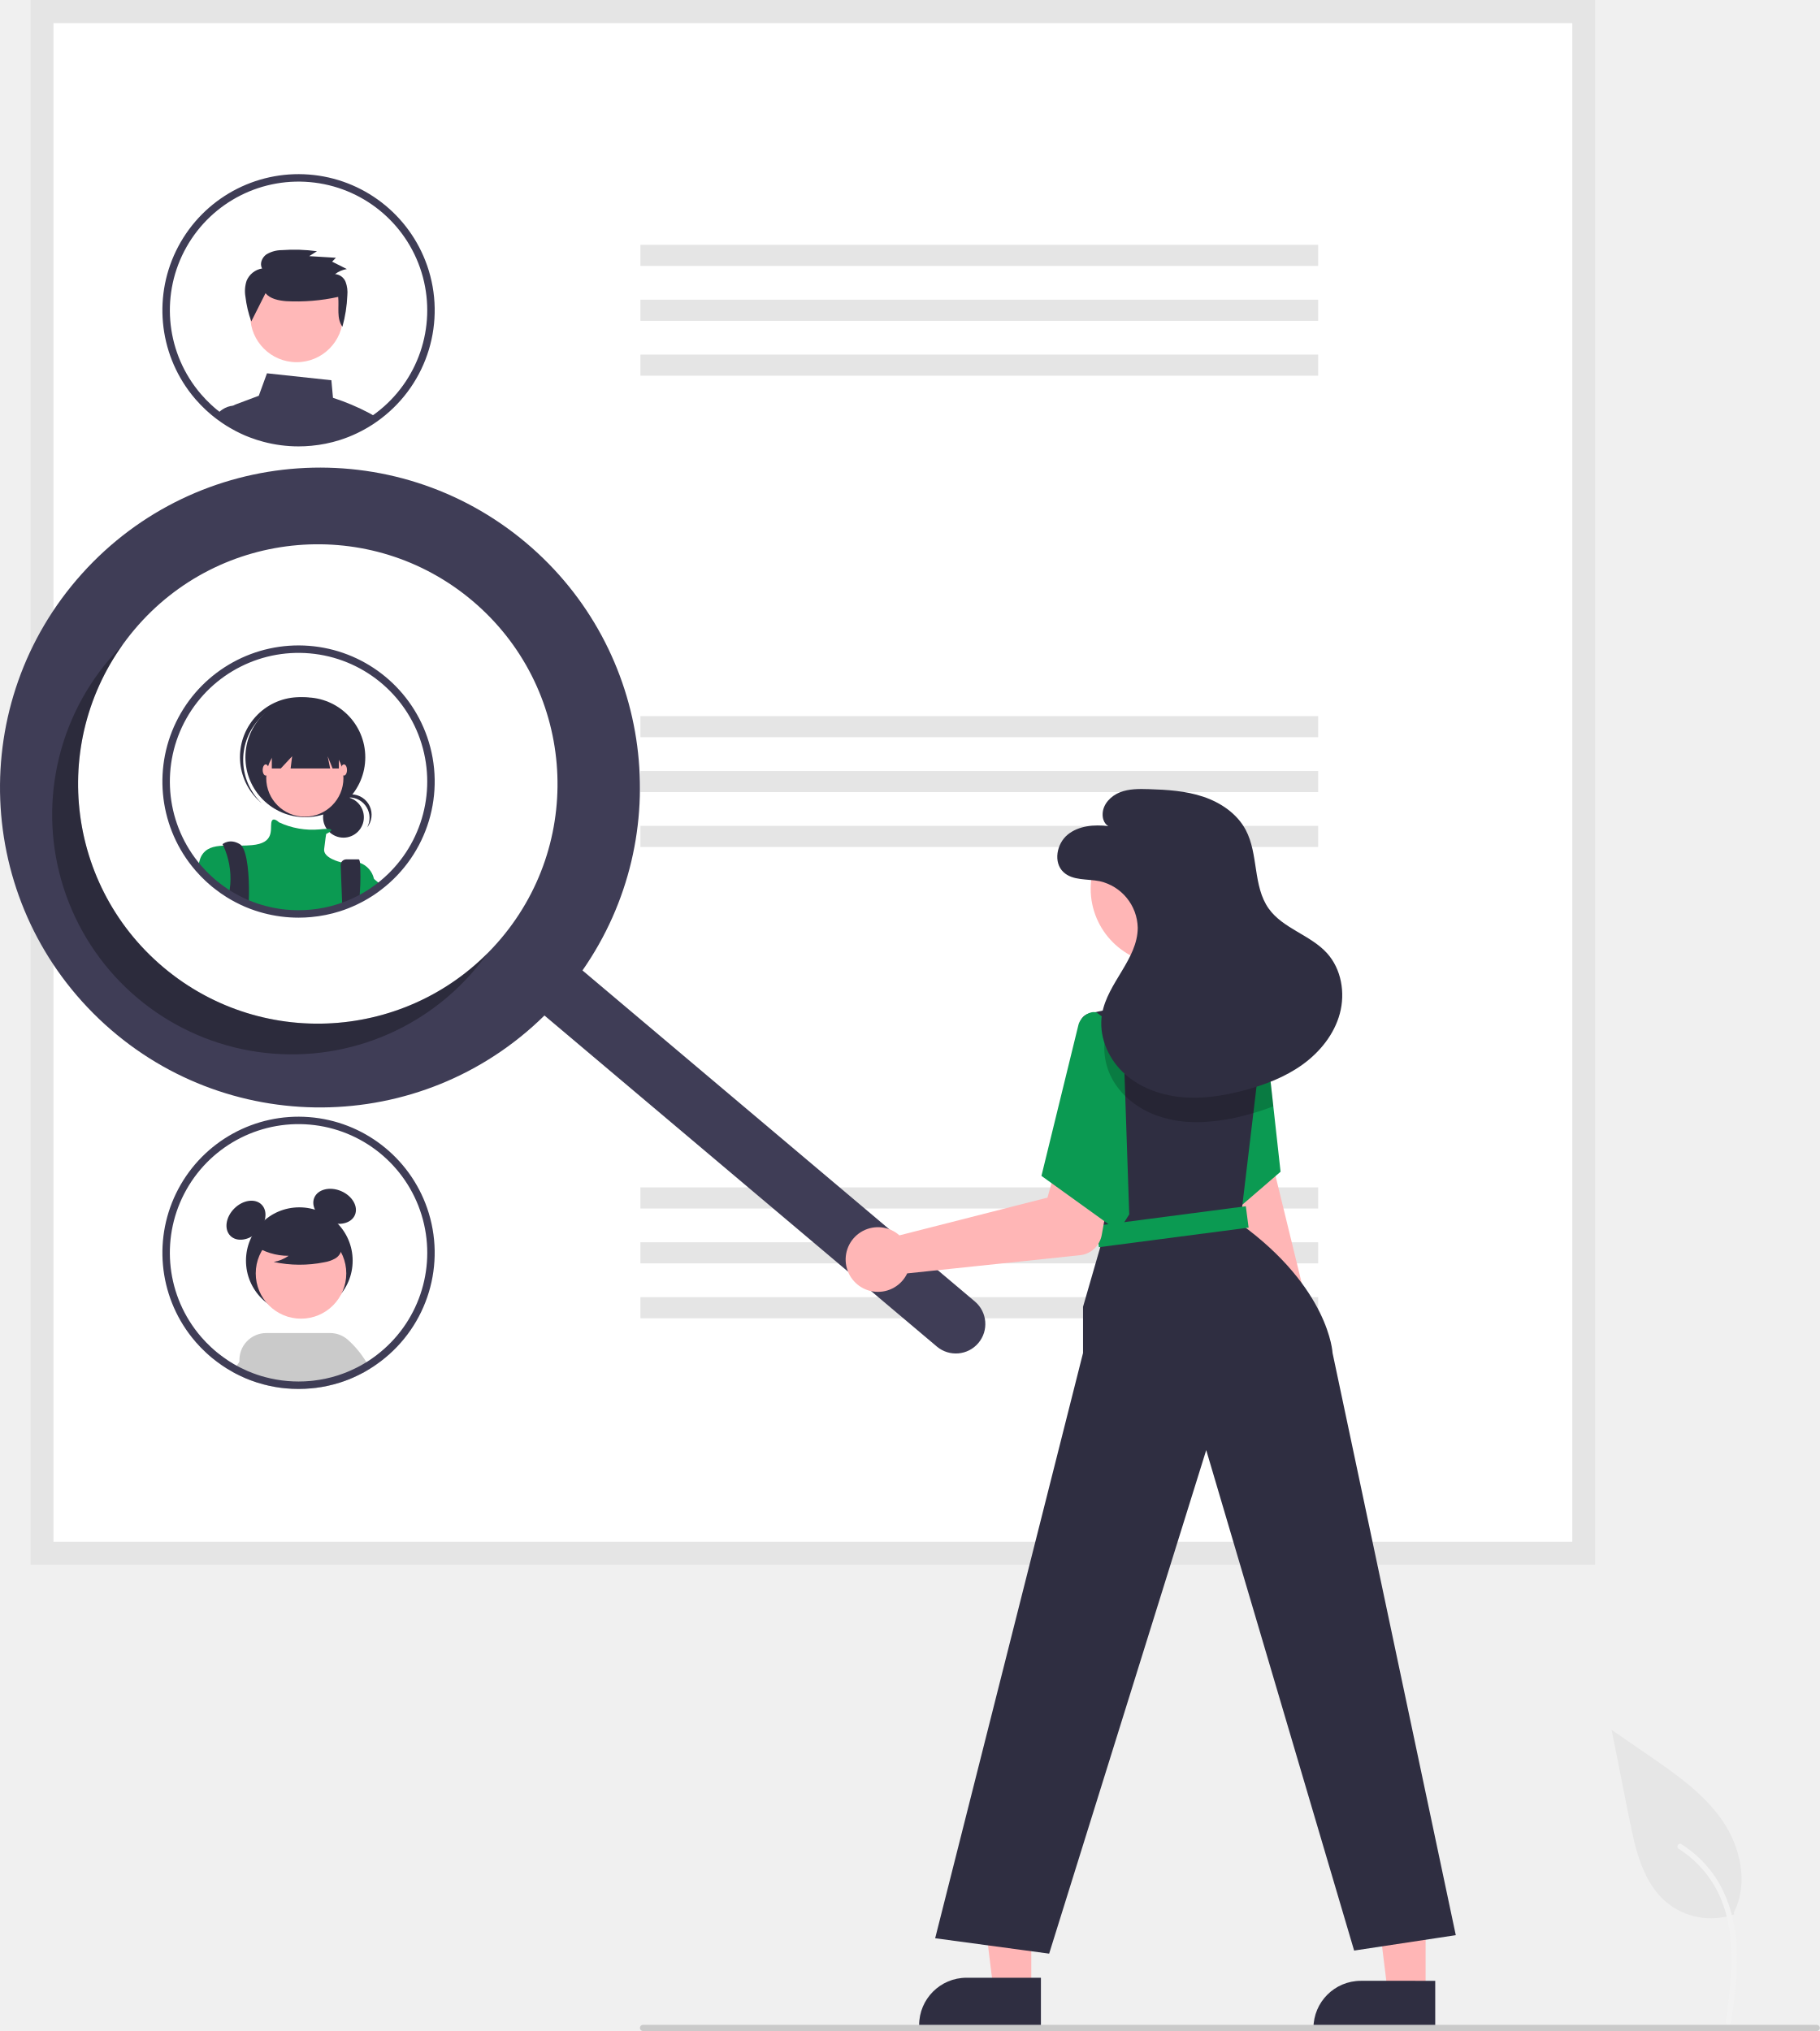
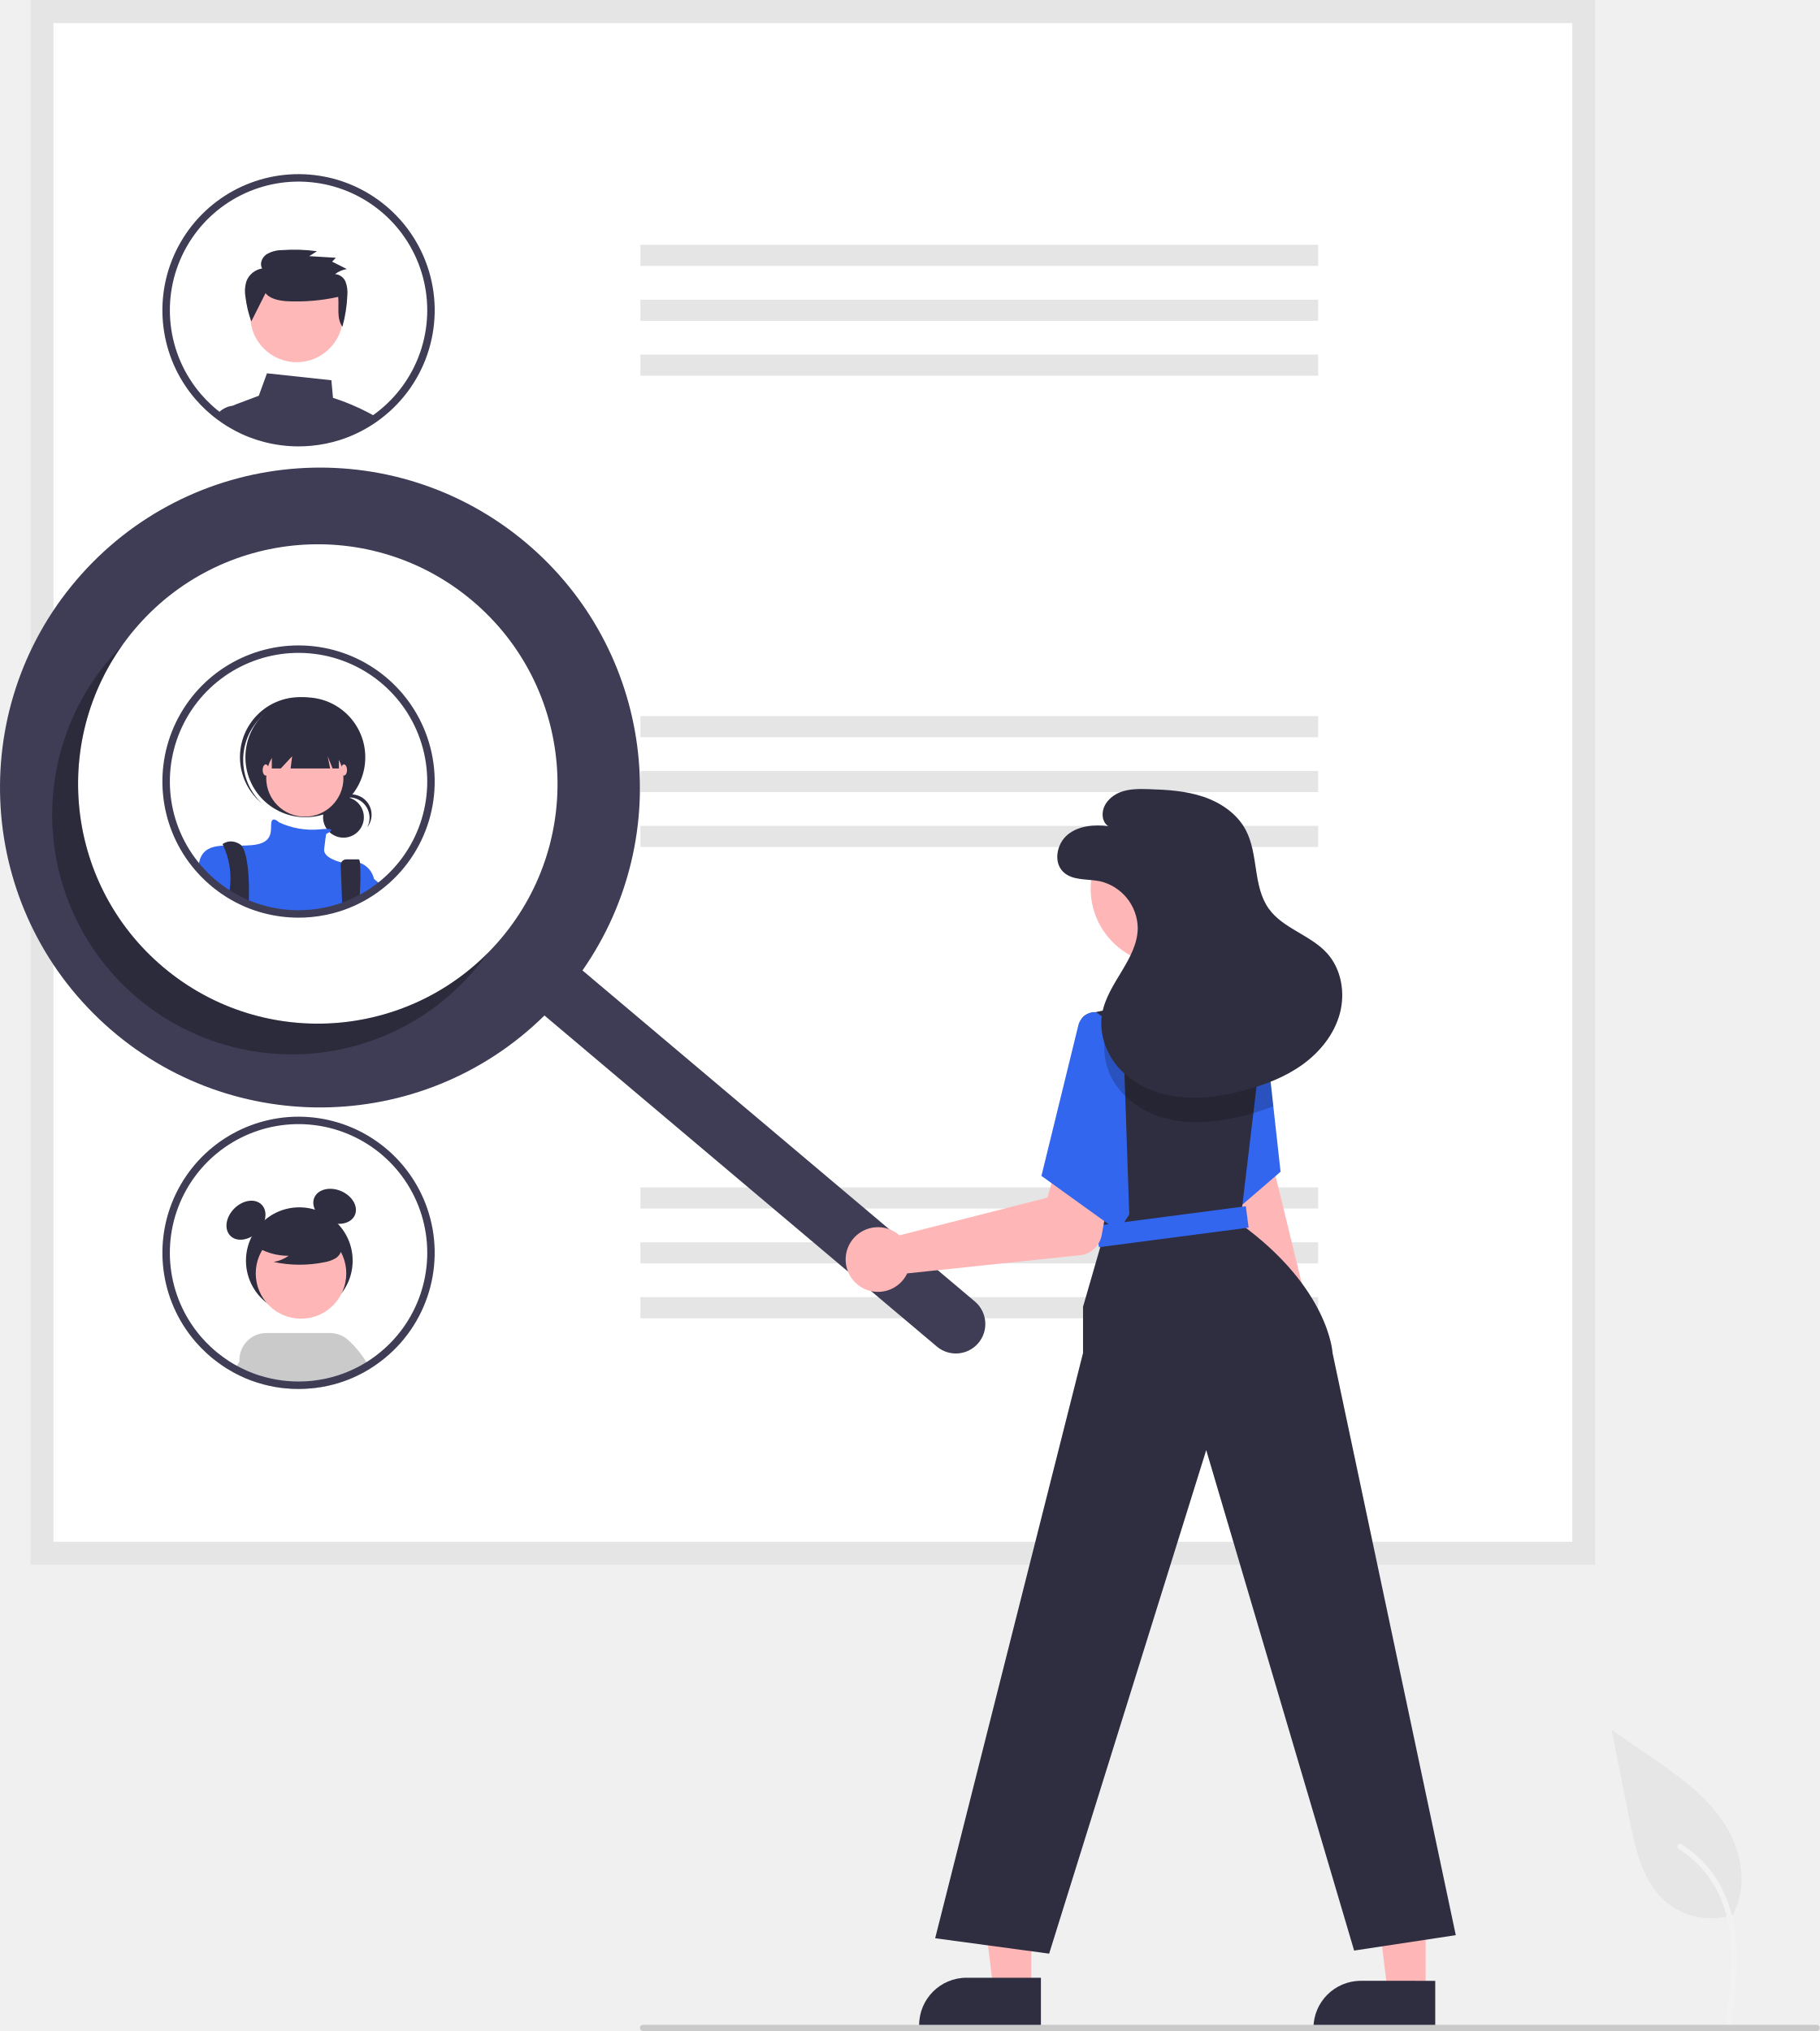
<svg xmlns="http://www.w3.org/2000/svg" id="bec8dac8-a9c2-4165-9f21-fe05eb8a3b02" data-name="Layer 1" width="590.724" height="659.362" viewBox="0 0 590.724 659.362">
  <path id="e846ef3a-3b5e-448c-8d47-a4173376229f" data-name="Path 461" d="M867.573,741.807a22.728,22.728,0,0,1-21.947-3.866c-7.687-6.452-10.1-17.081-12.058-26.924l-5.8-29.112,12.143,8.362c8.733,6.013,17.662,12.219,23.709,20.929s8.686,20.6,3.828,30.024" transform="translate(-304.638 -120.319)" fill="#e6e6e6" />
  <path id="b0167a87-6d3c-4fe1-a02f-2e6974de103a" data-name="Path 462" d="M866.535,777.053c1.229-8.953,2.493-18.02,1.631-27.069-.766-8.036-3.217-15.885-8.209-22.321a37.132,37.132,0,0,0-9.527-8.633c-.953-.6-1.829.909-.881,1.507a35.3,35.3,0,0,1,13.963,16.847c3.04,7.732,3.528,16.161,3,24.374-.317,4.967-.988,9.9-1.665,14.83a.9.9,0,0,0,.61,1.074.878.878,0,0,0,1.074-.61Z" transform="translate(-304.638 -120.319)" fill="#f2f2f2" />
  <path d="M822.523,628.353H314.489V120.319H822.523Z" transform="translate(-304.638 -120.319)" fill="#fff" />
  <path d="M822.523,628.353H314.489V120.319H822.523ZM321.995,620.847H815.017V127.825H321.995Z" transform="translate(-304.638 -120.319)" fill="#e5e5e5" />
  <rect x="207.885" y="79.482" width="220" height="6.853" fill="#e5e5e5" />
  <rect x="207.885" y="97.3" width="220" height="6.853" fill="#e5e5e5" />
  <rect x="207.885" y="115.118" width="220" height="6.853" fill="#e5e5e5" />
  <rect x="207.885" y="232.483" width="220" height="6.853" fill="#e5e5e5" />
  <rect x="207.885" y="250.301" width="220" height="6.853" fill="#e5e5e5" />
  <rect x="207.885" y="268.119" width="220" height="6.853" fill="#e5e5e5" />
  <rect x="207.885" y="385.483" width="220" height="6.853" fill="#e5e5e5" />
  <rect x="207.885" y="403.301" width="220" height="6.853" fill="#e5e5e5" />
  <rect x="207.885" y="421.119" width="220" height="6.853" fill="#e5e5e5" />
  <path d="M424.452,254.403a73.485,73.485,0,0,0-11.725-4.934l-.516-5.704-20.911-2.253-2.658,7.29-7.504,2.816a3.653,3.653,0,0,0-.762.397h-.008a3.718,3.718,0,0,0-1.587,2.475,3.801,3.801,0,0,0,.056,1.491l.397,1.626c.571.341,1.158.666,1.745.976l.373.19c.857.444,1.729.865,2.626,1.253.182.079.381.159.563.238.016.008.024.008.04.016.421.175.841.341,1.269.5a41.691,41.691,0,0,0,4.3,1.38,44.214,44.214,0,0,0,11.4,1.491c1.404,0,2.792-.063,4.165-.198a44.039,44.039,0,0,0,9.234-1.864c.008,0,.016-.008.024-.008a43.341,43.341,0,0,0,5.545-2.197c.008-.008.024-.008.032-.016.404-.19.793-.397,1.19-.595l.19-.095c.317-.167.635-.333.952-.508.793-.436,1.571-.896,2.34-1.388.214-.127.421-.262.635-.405.301-.198.603-.405.896-.619C426.015,255.284,425.245,254.832,424.452,254.403Z" transform="translate(-304.638 -120.319)" fill="#3f3d56" />
  <path d="M385.208,257.917l-1.309-5.91h-3.419a.818.818,0,0,0-.103.008h-.008a7.409,7.409,0,0,0-3.443,1.19,7.625,7.625,0,0,0-1.84,1.65c1.015.769,2.07,1.483,3.157,2.166l.048.024c.309.19.627.381.944.563.571.341,1.158.666,1.745.976l.373.19c.857.444,1.729.865,2.626,1.253.182.079.381.159.563.238.016.008.024.008.04.016.421.175.841.341,1.269.5Z" transform="translate(-304.638 -120.319)" fill="#3f3d56" />
  <circle cx="96.297" cy="102.527" r="15.06" fill="#ffb8b8" />
  <path d="M390.824,215.511c1.559,1.845,4.197,2.366,6.631,2.579a62.454,62.454,0,0,0,16.96-1.385c.345,3.341-.595,6.944,1.373,9.693a44.998,44.998,0,0,0,1.599-10.201,9.764,9.764,0,0,0-.565-4.369,4.018,4.018,0,0,0-3.423-2.524,8.579,8.579,0,0,1,3.827-1.636l-4.782-2.403,1.228-1.261-8.657-.53,2.507-1.593a54.373,54.373,0,0,0-11.391-.36,9.778,9.778,0,0,0-5.038,1.4c-1.429,1.022-2.255,3.054-1.368,4.555a6.613,6.613,0,0,0-5.04,3.999,10.676,10.676,0,0,0-.383,5.132,36.375,36.375,0,0,0,1.907,8.069Z" transform="translate(-304.638 -120.319)" fill="#2f2e41" />
  <path d="M443.284,206.521a44.193,44.193,0,1,0-76.369,41.98c.397.5.809 1,1.23,1.483.032.032.055.063.087.095a42.863,42.863,0,0,0,3.292,3.395c.302.278.619.563.936.833.603.539,1.222,1.055,1.864,1.547.254.198.5.397.762.587,1.015.769,2.07,1.483,3.157,2.166l.048.024c.309.19.627.381.944.563.571.341,1.158.666,1.745.976l.373.19c.857.444,1.729.865,2.626,1.253.182.079.381.159.563.238.016.008.024.008.04.016.421.175.841.341,1.269.5a41.693,41.693,0,0,0,4.3,1.38,44.214,44.214,0,0,0,11.4,1.491c1.404,0,2.792-.063,4.165-.198a44.039,44.039,0,0,0,9.234-1.864c.008,0,.016-.008.024-.008a43.34,43.34,0,0,0,5.545-2.197c.008-.008.024-.008.032-.016.404-.19.793-.397,1.19-.595l.19-.095c.317-.167.635-.333.952-.508.793-.436,1.571-.896,2.34-1.388.214-.127.421-.262.635-.405.301-.198.603-.405.896-.619.389-.27.777-.547,1.158-.833.119-.087.246-.174.365-.27a44.177,44.177,0,0,0,15.009-49.723ZM426.816,254.316c-.262.206-.531.405-.801.587-.262.198-.523.389-.793.563-.23.167-.46.325-.698.476l-.071.048c-.175.119-.349.23-.524.341q-.988.619-1.999,1.19l-.214.119c-.301.167-.603.325-.904.484-.04.024-.088.04-.127.063l-.048.024c-.381.198-.77.389-1.158.571a38.911,38.911,0,0,1-4.625,1.872c-.206.071-.413.143-.619.206a41.61,41.61,0,0,1-8.742,1.777c-1.301.119-2.618.182-3.943.182a41.211,41.211,0,0,1-10.781-1.412,39.172,39.172,0,0,1-5.291-1.793c-.088-.04-.183-.071-.27-.111-.095-.04-.182-.071-.27-.111-.095-.04-.182-.079-.278-.127-.746-.325-1.484-.682-2.205-1.055l-.349-.182c-.881-.46-1.745-.952-2.586-1.476-.246-.151-.5-.309-.738-.476-.063-.04-.119-.079-.182-.119-.563-.373-1.126-.762-1.674-1.166-.373-.278-.746-.555-1.111-.841-.611-.46-1.198-.952-1.769-1.46-.301-.254-.595-.531-.88-.793a40.306,40.306,0,0,1-3.189-3.3c-.333-.381-.658-.762-.968-1.158a3.022,3.022,0,0,1-.198-.246,41.773,41.773,0,1,1,58.005,7.322Z" transform="translate(-304.638 -120.319)" fill="#3f3d56" />
  <path d="M443.285,359.521a44.193,44.193,0,1,0-76.369,41.98c.397.5.809 1,1.229,1.483.032.032.055.063.087.095a42.945,42.945,0,0,0,3.292,3.395c.301.278.619.563.936.833.603.539,1.222,1.055,1.864,1.547a43.451,43.451,0,0,0,3.919,2.753l.048.024c.88.547,1.777,1.055,2.689,1.539l.373.19c.857.444,1.729.865,2.626,1.253.182.079.381.159.563.238.016.008.024.008.04.016a42.929,42.929,0,0,0,5.569,1.88,44.211,44.211,0,0,0,11.399,1.491c1.404,0,2.792-.063,4.165-.198a44.034,44.034,0,0,0,9.234-1.864c.008,0,.016-.008.024-.008a43.317,43.317,0,0,0,5.545-2.197c.008-.008.024-.008.032-.016.404-.19.793-.397,1.19-.595l.191-.095c.317-.167.634-.333.952-.508.793-.436,1.571-.896,2.34-1.388.214-.127.42-.262.634-.405.698-.46,1.388-.952,2.054-1.452.119-.087.246-.174.365-.27a44.179,44.179,0,0,0,15.009-49.723Z" transform="translate(-304.638 -120.319)" fill="#fff" />
  <circle id="f2095780-2301-4cc1-9693-3d089d317ca1" data-name="Ellipse 188" cx="111.495" cy="265.321" r="6.623" fill="#2f2e41" />
  <path id="fe36a822-bf42-420c-ba8a-fcca90365ca6" data-name="Path 969" d="M417.979,379.199a6.624,6.624,0,0,1,5.831,9.767,6.622,6.622,0,1,0-11.001-7.276,6.607,6.607,0,0,1,5.171-2.491Z" transform="translate(-304.638 -120.319)" fill="#2f2e41" />
  <circle id="e26e4994-e49f-47aa-919e-dc7dee2cb7c3" data-name="Ellipse 189" cx="99.119" cy="245.851" r="19.456" fill="#2f2e41" />
  <path id="ac420ffb-80fa-461b-bc18-228b12874f63" data-name="Path 970" d="M388.487,354.099a19.453,19.453,0,0,1,26.964-2.04c-.159-.151-.317-.304-.482-.451a19.456,19.456,0,0,0-25.964,28.983q.055.05.111.099c.165.147.335.286.504.426a19.453,19.453,0,0,1-1.132-27.017Z" transform="translate(-304.638 -120.319)" fill="#2f2e41" />
  <circle id="a12696bc-31d6-40e2-aafc-0c11595f0891" data-name="Ellipse 190" cx="98.954" cy="252.611" r="12.531" fill="#ffb6b6" />
-   <path d="M426.015,405.579v4.204c-.77.492-1.547.952-2.34,1.388-.317.174-.634.341-.952.508l-.191.095c-.397.198-.786.405-1.19.595-.008.008-.024.008-.032.016a43.317,43.317,0,0,1-5.545,2.197c-.008,0-.015.008-.024.008a44.034,44.034,0,0,1-9.234,1.864c-1.372.135-2.761.198-4.165.198a44.211,44.211,0,0,1-11.399-1.491,42.929,42.929,0,0,1-5.569-1.88c-.016-.008-.024-.008-.04-.016-.182-.079-.381-.159-.563-.238-.896-.389-1.769-.809-2.626-1.253l-.373-.19c-.913-.484-1.809-.992-2.689-1.539l-.048-.024a43.451,43.451,0,0,1-3.919-2.753c-.643-.492-1.261-1.007-1.864-1.547-.317-.27-.634-.555-.936-.833a42.947,42.947,0,0,1-3.292-3.395,16.049,16.049,0,0,1,.603-2.435l.008-.008a3.562,3.562,0,0,1,.167-.397,3.164,3.164,0,0,1,.151-.333c1.42-2.657,3.99-3.316,7.179-3.459,1.801-.079,3.792.008,5.894-.016,1.111-.008,2.261-.048,3.411-.151,7.258-.658,5.942-4.942,6.267-7.251.325-2.237,2.34-.301,2.475-.174l.008.008a25.6,25.6,0,0,0,13.169,2.308c.777-.095,1.555-.151,2.332-.174,2.047-.024,1.602.563.897,1.047a8.872,8.872,0,0,1-1.071.603s-.325,1.983-.658,4.95c-.317,2.84,5.125,4.173,5.577,4.276a.048.048,0,0,0,.032.008,10.926,10.926,0,0,1,6.037.159h.008A7.154,7.154,0,0,1,426.015,405.579Z" transform="translate(-304.638 -120.319)" fill="#0b9a52" />
+   <path d="M426.015,405.579v4.204c-.77.492-1.547.952-2.34,1.388-.317.174-.634.341-.952.508l-.191.095c-.397.198-.786.405-1.19.595-.008.008-.024.008-.032.016a43.317,43.317,0,0,1-5.545,2.197c-.008,0-.015.008-.024.008a44.034,44.034,0,0,1-9.234,1.864c-1.372.135-2.761.198-4.165.198a44.211,44.211,0,0,1-11.399-1.491,42.929,42.929,0,0,1-5.569-1.88c-.016-.008-.024-.008-.04-.016-.182-.079-.381-.159-.563-.238-.896-.389-1.769-.809-2.626-1.253l-.373-.19c-.913-.484-1.809-.992-2.689-1.539l-.048-.024a43.451,43.451,0,0,1-3.919-2.753c-.643-.492-1.261-1.007-1.864-1.547-.317-.27-.634-.555-.936-.833a42.947,42.947,0,0,1-3.292-3.395,16.049,16.049,0,0,1,.603-2.435l.008-.008a3.562,3.562,0,0,1,.167-.397,3.164,3.164,0,0,1,.151-.333c1.42-2.657,3.99-3.316,7.179-3.459,1.801-.079,3.792.008,5.894-.016,1.111-.008,2.261-.048,3.411-.151,7.258-.658,5.942-4.942,6.267-7.251.325-2.237,2.34-.301,2.475-.174l.008.008a25.6,25.6,0,0,0,13.169,2.308c.777-.095,1.555-.151,2.332-.174,2.047-.024,1.602.563.897,1.047a8.872,8.872,0,0,1-1.071.603s-.325,1.983-.658,4.95c-.317,2.84,5.125,4.173,5.577,4.276a.048.048,0,0,0,.032.008,10.926,10.926,0,0,1,6.037.159h.008A7.154,7.154,0,0,1,426.015,405.579Z" transform="translate(-304.638 -120.319)" fill="#36e" />
  <path d="M385.454,410.68c0,.587-.015,1.15-.04,1.682-.008.317-.024.627-.04.92-.016-.008-.024-.008-.04-.016-.182-.079-.381-.159-.563-.238-.896-.389-1.769-.809-2.626-1.253l-.373-.19c-.913-.484-1.809-.992-2.689-1.539.024-.278.064-.555.103-.833.087-.611.159-1.23.206-1.84a25.531,25.531,0,0,0-2.261-12.502v-.008c-.159-.317-.254-.492-.254-.492s2.308-1.983,5.6,0a1.981,1.981,0,0,1,.548.476C385.01,397.186,385.549,405.055,385.454,410.68Z" transform="translate(-304.638 -120.319)" fill="#2f2e41" />
  <path d="M421.477,409.601c-.032.888-.079,1.817-.135,2.761v.008c-.008.008-.024.008-.032.016a43.317,43.317,0,0,1-5.545,2.197c-.008,0-.015.008-.024.008l-.087-2.229-.008-.294-.42-10.852a1.821,1.821,0,0,1,1.817-1.904h4.022c.198,0,.341.405.437,1.134v.008A68.744,68.744,0,0,1,421.477,409.601Z" transform="translate(-304.638 -120.319)" fill="#2f2e41" />
  <path id="e6a5f050-bb79-4898-9f1b-a16710d0980e" data-name="Path 975" d="M392.874,357.267v12.534h2.902l3.693-3.957-.494,3.957h12.827l-.793-3.957,1.587,3.957h2.045V357.267Z" transform="translate(-304.638 -120.319)" fill="#2f2e41" />
  <ellipse id="bcc9b546-fa99-40e5-8b80-3cc98cb6450e" data-name="Ellipse 191" cx="86.258" cy="249.974" rx="0.989" ry="1.813" fill="#ffb6b6" />
  <ellipse id="aac24dc1-8688-403d-884a-09279027a7ab" data-name="Ellipse 192" cx="111.65" cy="249.974" rx="0.989" ry="1.813" fill="#ffb6b6" />
-   <path d="M428.704,407.927c-.666.5-1.356.992-2.054,1.452-.214.143-.42.278-.634.405-.77.492-1.547.952-2.34,1.388-.317.174-.634.341-.952.508v-8.742s1.269,1.015,3.292,2.705c.254.214.516.436.793.674C427.395,406.809,428.03,407.348,428.704,407.927Z" transform="translate(-304.638 -120.319)" fill="#0b9a52" />
+   <path d="M428.704,407.927c-.666.5-1.356.992-2.054,1.452-.214.143-.42.278-.634.405-.77.492-1.547.952-2.34,1.388-.317.174-.634.341-.952.508v-8.742s1.269,1.015,3.292,2.705c.254.214.516.436.793.674C427.395,406.809,428.03,407.348,428.704,407.927Z" transform="translate(-304.638 -120.319)" fill="#36e" />
  <path d="M443.285,359.521a44.193,44.193,0,1,0-76.369,41.98c.397.5.809 1,1.229,1.483.032.032.055.063.087.095a42.945,42.945,0,0,0,3.292,3.395c.301.278.619.563.936.833.603.539,1.222,1.055,1.864,1.547a43.451,43.451,0,0,0,3.919,2.753l.048.024c.88.547,1.777,1.055,2.689,1.539l.373.19c.857.444,1.729.865,2.626,1.253.182.079.381.159.563.238.016.008.024.008.04.016a42.929,42.929,0,0,0,5.569,1.88,44.211,44.211,0,0,0,11.399,1.491c1.404,0,2.792-.063,4.165-.198a44.034,44.034,0,0,0,9.234-1.864c.008,0,.016-.008.024-.008a43.317,43.317,0,0,0,5.545-2.197c.008-.008.024-.008.032-.016.404-.19.793-.397,1.19-.595l.191-.095c.317-.167.634-.333.952-.508.793-.436,1.571-.896,2.34-1.388.214-.127.42-.262.634-.405.698-.46,1.388-.952,2.054-1.452.119-.087.246-.174.365-.27a44.179,44.179,0,0,0,15.009-49.723Zm-16.469,47.795c-.262.206-.531.405-.801.587-.262.198-.524.389-.793.563-.23.167-.46.325-.698.476-.198.135-.397.262-.595.389q-.987.619-1.999,1.19l-.215.119c-.301.167-.603.325-.904.484-.04.024-.088.04-.127.063l-.048.024c-.381.198-.769.389-1.158.571a38.893,38.893,0,0,1-4.625,1.872c-.206.071-.413.143-.619.206a41.612,41.612,0,0,1-8.742,1.777c-1.301.119-2.618.182-3.943.182a41.213,41.213,0,0,1-10.781-1.412,39.181,39.181,0,0,1-5.291-1.793c-.182-.071-.365-.151-.54-.222-.095-.04-.182-.079-.278-.127-.746-.325-1.483-.682-2.205-1.055l-.349-.182c-.88-.46-1.745-.952-2.586-1.475-.309-.19-.619-.389-.92-.595-.952-.627-1.88-1.301-2.785-2.007-.611-.46-1.198-.952-1.769-1.46-.301-.254-.595-.531-.88-.793a40.363,40.363,0,0,1-3.189-3.3c-.333-.381-.658-.762-.968-1.158a3.015,3.015,0,0,1-.198-.246,41.773,41.773,0,1,1,58.005,7.322Z" transform="translate(-304.638 -120.319)" fill="#3f3d56" />
  <circle cx="97.161" cy="409.276" r="17.315" fill="#2f2e41" />
  <ellipse cx="384.485" cy="516.46" rx="7.165" ry="5.373" transform="translate(-557.2175 302.8206) rotate(-45)" fill="#2f2e41" />
  <ellipse cx="413.257" cy="511.947" rx="5.373" ry="7.165" transform="translate(-524.5119 570.5585) rotate(-66.86956)" fill="#2f2e41" />
  <path d="M422.51,563.181l-2.04-3.21a8.007,8.007,0,0,0-14.64,6.49l.58,2.08.66,2.36a45.21,45.21,0,0,0,7.88-1.72.034.034,0,0,0,.02-.01,42.148,42.148,0,0,0,5.55-2.2c.01-.01.02-.01.03-.02.4-.19.79-.39,1.19-.59a1.735,1.735,0,0,0,.19-.1c.32-.16.64-.33.95-.5q.48-.255.93-.54Z" transform="translate(-304.638 -120.319)" fill="#cacaca" />
  <circle cx="97.711" cy="413.41" r="14.695" fill="#ffb6b6" />
  <path d="M423.57,562.551a31.785,31.785,0,0,0-5.97-7.24,8.729,8.729,0,0,0-5.82-2.22h-20.7a8.724,8.724,0,0,0-8.71,9.28,8.937,8.937,0,0,0,.36,1.98,9.397,9.397,0,0,0,.55,1.36l1.02,2.04c.08.03.16.07.24.1.02.01.03.01.04.02.42.17.84.34,1.27.5a41.349,41.349,0,0,0,4.3,1.38,43.328,43.328,0,0,0,7.16,1.29c1.41.13,2.82.2,4.24.2,1.41,0,2.79-.07,4.17-.2.45-.04.9-.09,1.35-.14a45.21,45.21,0,0,0,7.88-1.72.034.034,0,0,0,.02-.01,42.148,42.148,0,0,0,5.55-2.2c.01-.01.02-.01.03-.02.4-.19.79-.39,1.19-.59a1.735,1.735,0,0,0,.19-.1c.32-.16.64-.33.95-.5q.48-.255.93-.54c.32-.17.62-.36.93-.55C424.36,563.921,423.97,563.221,423.57,562.551Z" transform="translate(-304.638 -120.319)" fill="#cacaca" />
  <path d="M394.83,555.771a8.001,8.001,0,0,0-10.62,3.82l-1.84,2.78-.88,1.33-1.34,2.02c.28.15.55.3.83.45l.37.19c.86.44,1.73.86,2.63,1.25.1.05.21.09.32.14.08.03.16.07.24.1.02.01.03.01.04.02.42.17.84.34,1.27.5a41.349,41.349,0,0,0,4.3,1.38,43.328,43.328,0,0,0,7.16,1.29l.7-2.37.68-2.26A8.013,8.013,0,0,0,394.83,555.771Z" transform="translate(-304.638 -120.319)" fill="#cacaca" />
  <path d="M386.908,524.486a19.986,19.986,0,0,0,11.422,3.53,12.248,12.248,0,0,1-4.854,1.997,40.3,40.3,0,0,0,16.461.092,10.654,10.654,0,0,0,3.446-1.184,4.361,4.361,0,0,0,2.127-2.845c.361-2.063-1.247-3.938-2.917-5.201a21.519,21.519,0,0,0-18.083-3.613A9.903,9.903,0,0,0,389.154,520.289a4.879,4.879,0,0,0-.451,5.794Z" transform="translate(-304.638 -120.319)" fill="#2f2e41" />
  <path d="M443.29,512.521a44.194,44.194,0,1,0-76.37,41.98c.39.5.81,1,1.23,1.48a.825.825,0,0,0,.08.1,42.154,42.154,0,0,0,3.3,3.39c.3.28.61.57.93.84.6.54,1.22,1.05,1.87,1.54.25.2.5.4.76.59,1.01.77,2.07,1.48,3.15,2.17a.075.075,0,0,1,.05.02c.31.19.63.38.95.56.3.18.61.36.91.53.28.15.55.3.83.45l.37.19c.86.44,1.73.86,2.63,1.25.1.05.21.09.32.14.08.03.16.07.24.1.02.01.03.01.04.02.42.17.84.34,1.27.5a41.349,41.349,0,0,0,4.3,1.38,43.328,43.328,0,0,0,7.16,1.29c1.41.13,2.82.2,4.24.2,1.41,0,2.79-.07,4.17-.2.45-.04.9-.09,1.35-.14a45.21,45.21,0,0,0,7.88-1.72.034.034,0,0,0,.02-.01,42.148,42.148,0,0,0,5.55-2.2c.01-.01.02-.01.03-.02.4-.19.79-.39,1.19-.59a1.735,1.735,0,0,0,.19-.1c.32-.16.64-.33.95-.5q.48-.255.93-.54c.32-.17.62-.36.93-.55q.24-.15.48-.3c.22-.13.42-.26.64-.41.3-.19.6-.4.89-.61.39-.27.78-.55,1.16-.84a4.34,4.34,0,0,0,.37-.27,44.221,44.221,0,0,0,15.01-49.72Zm-16.47,47.79c-.26.21-.53.41-.8.59-.271.2-.53.39-.8.57-.23.16-.46.32-.7.47a.438.438,0,0,1-.07.05c-.17.12-.35.23-.52.34-.12.07-.24.15-.36.22-.35.22-.7.43-1.06.63-.19.12-.39.23-.58.34-.07.04-.14.08-.21.12-.31.17-.61.32-.91.48-.04.03-.09.04-.12.07a.078.078,0,0,0-.05.02c-.38.2-.77.39-1.16.57a38.611,38.611,0,0,1-4.63,1.87c-.2.07-.41.15-.61.21a41.848,41.848,0,0,1-7.83,1.68c-.3.04-.61.07-.92.1-1.3.12-2.61.18-3.94.18-1.18,0-2.37-.05-3.54-.15a41.231,41.231,0,0,1-7.24-1.26,38.302,38.302,0,0,1-5.29-1.8c-.09-.04-.18-.07-.27-.11-.1-.04-.18-.07-.27-.11-.1-.04-.18-.08-.28-.13-.65-.28-1.3-.59-1.93-.91-.09-.05-.18-.09-.27-.14l-.35-.18c-.21-.11-.42-.22-.62-.33-.67-.36-1.33-.75-1.97-1.15-.24-.15-.5-.31-.74-.47l-.18-.12c-.56-.38-1.12-.76-1.67-1.17-.37-.28-.75-.55-1.11-.84-.61-.46-1.2-.95-1.77-1.46-.3-.25-.6-.53-.88-.79a39.675,39.675,0,0,1-3.19-3.3c-.33-.38-.66-.76-.97-1.16-.07-.08-.13-.16-.2-.25a41.778,41.778,0,1,1,58.01,7.32Z" transform="translate(-304.638 -120.319)" fill="#3f3d56" />
  <path d="M475.484,296.608a103.863,103.863,0,1,0,5.889,153.389l127.4,107.5A9.571,9.571,0,0,0,621.131,542.879l-.014-.012L493.717,435.367A103.869,103.869,0,0,0,475.484,296.608Zm-8.213,128.408a77.815,77.815,0,1,1-9.29-109.654l0,0A77.815,77.815,0,0,1,467.271,425.016Z" transform="translate(-304.638 -120.319)" fill="#3f3d56" />
  <path d="M357.617,434.306A77.819,77.819,0,0,1,344.413,329.697q-2.232,2.248-4.315,4.708A77.815,77.815,0,1,0,459.041,434.769q2.078-2.463,3.915-5.045A77.819,77.819,0,0,1,357.617,434.306Z" transform="translate(-304.638 -120.319)" opacity="0.3" style="isolation:isolate" />
  <path d="M732.323,561.516a10.743,10.743,0,0,0-3.069-16.184l-23.222-95.049-16.941,5.408,25.076,94.4a10.801,10.801,0,0,0,18.156,11.425Z" transform="translate(-304.638 -120.319)" fill="#ffb6b6" />
-   <polygon points="415.682 380.399 403.302 391.079 385.982 406.01 378.332 366.87 377.532 362.8 376.902 359.57 394.452 329 409.082 329.839 410.082 329.899 410.102 330.12 410.332 332.17 413.332 359.149 413.402 359.8 415.682 380.399" fill="#0b9a52" />
+   <polygon points="415.682 380.399 403.302 391.079 385.982 406.01 378.332 366.87 377.532 362.8 376.902 359.57 394.452 329 409.082 329.839 410.082 329.899 410.102 330.12 410.332 332.17 413.332 359.149 413.402 359.8 415.682 380.399" fill="#36e" />
  <polygon points="334.763 646.074 322.504 646.073 316.671 598.785 334.766 598.786 334.763 646.074" fill="#ffb6b6" />
  <path d="M642.528,778.277l-39.531-.001v-.5a15.387,15.387,0,0,1,15.386-15.386h.001l24.144.001Z" transform="translate(-304.638 -120.319)" fill="#2f2e41" />
  <polygon points="462.763 647.074 450.504 647.073 444.671 599.785 462.766 599.786 462.763 647.074" fill="#ffb6b6" />
  <path d="M770.528,779.277l-39.531-.001v-.5a15.387,15.387,0,0,1,15.386-15.386h.001l24.144.001Z" transform="translate(-304.638 -120.319)" fill="#2f2e41" />
  <path d="M777.2,748.569l-33,5-48.01-162.48-50.99,163.48-37-5,48-190v-15l6.5-22.5-.68-6.09-4.73-42.59-2.05-18.47-.133-1.193a4.056,4.056,0,0,1,3.193-4.417h0l15.4-3.24H698.87l14.85,4.09,1.02.28.46.13-.23,1.92-3.48,29.18-.19,1.6-3.36,28.13-.74,6.17c29,21,30,42,30,42Z" transform="translate(-304.638 -120.319)" fill="#2f2e41" />
  <circle cx="378.605" cy="288.537" r="24.561" fill="#ffb6b6" />
-   <rect x="660.7" y="515.069" width="49" height="7" transform="matrix(0.99156, -0.12967, 0.12967, 0.99156, -366.097, -27.08894)" fill="#0b9a52" />
+   <rect x="660.7" y="515.069" width="49" height="7" transform="matrix(0.99156, -0.12967, 0.12967, 0.99156, -366.097, -27.08894)" fill="#36e" />
  <path d="M595.282,520.371a10.527,10.527,0,0,1,1.316,1.007l48.056-12.251,3.278-11.593,18.143,2.661-3.809,21.088a8,8,0,0,1-7.035,6.534l-56.111,5.909a10.497,10.497,0,1,1-3.839-13.355Z" transform="translate(-304.638 -120.319)" fill="#ffb6b6" />
-   <path d="M669.2,455.569l-8.5-6.5c-2.298-.872-5.447,1.605-6,4l-12,49,25,18,3.5-5.5Z" transform="translate(-304.638 -120.319)" fill="#0b9a52" />
+   <path d="M669.2,455.569l-8.5-6.5c-2.298-.872-5.447,1.605-6,4l-12,49,25,18,3.5-5.5Z" transform="translate(-304.638 -120.319)" fill="#36e" />
  <g opacity="0.2">
    <path d="M717.97,479.468a67.679,67.679,0,0,1-6.48,2.2c-.7.21-1.42.41-2.13.6a66.019,66.019,0,0,1-14.34,2.32,45.14,45.14,0,0,1-6.26-.17,35.243,35.243,0,0,1-6.59-1.3c-.07-.02-.15-.04-.22-.06a28.906,28.906,0,0,1-11.95-6.79,23.561,23.561,0,0,1-2.11-2.35,21.239,21.239,0,0,1-4.56-16.53,14.156,14.156,0,0,1,.34-1.57,25.108,25.108,0,0,1,1.49-4.1c.27-.62.57-1.23.89-1.83l11.3-3.82h21.52l14.85,4.09,1,.06.02.22.46.13-.23,1.92Z" transform="translate(-304.638 -120.319)" />
  </g>
  <path d="M664.423,388.522c-4.593-.563-9.634-.165-13.214,2.767s-4.736,9.028-1.346,12.178c3.001,2.789,7.693,2.133,11.713,2.926a15.854,15.854,0,0,1,12.384,15.157c-.06,10.174-9.824,17.879-11.578,27.901-1.197,6.84,1.688,14.038,6.675,18.87s11.843,7.443,18.751,8.15,13.893-.373,20.606-2.148c6.741-1.782,13.378-4.311,19.034-8.388s10.293-9.826,12.109-16.558.512-14.451-4.168-19.62c-5.359-5.919-14.274-7.954-18.91-14.456-5.196-7.288-3.274-17.666-7.479-25.567-2.808-5.275-8.125-8.873-13.792-10.769s-11.719-2.27-17.692-2.453c-3.14-.096-6.375-.129-9.3,1.016s-5.496,3.753-5.648,6.891S664.423,388.522,664.423,388.522Z" transform="translate(-304.638 -120.319)" fill="#2f2e41" />
  <path d="M894.362,779.681h-381a1,1,0,0,1,0-2h381a1,1,0,0,1,0,2Z" transform="translate(-304.638 -120.319)" fill="#cacaca" />
</svg>
